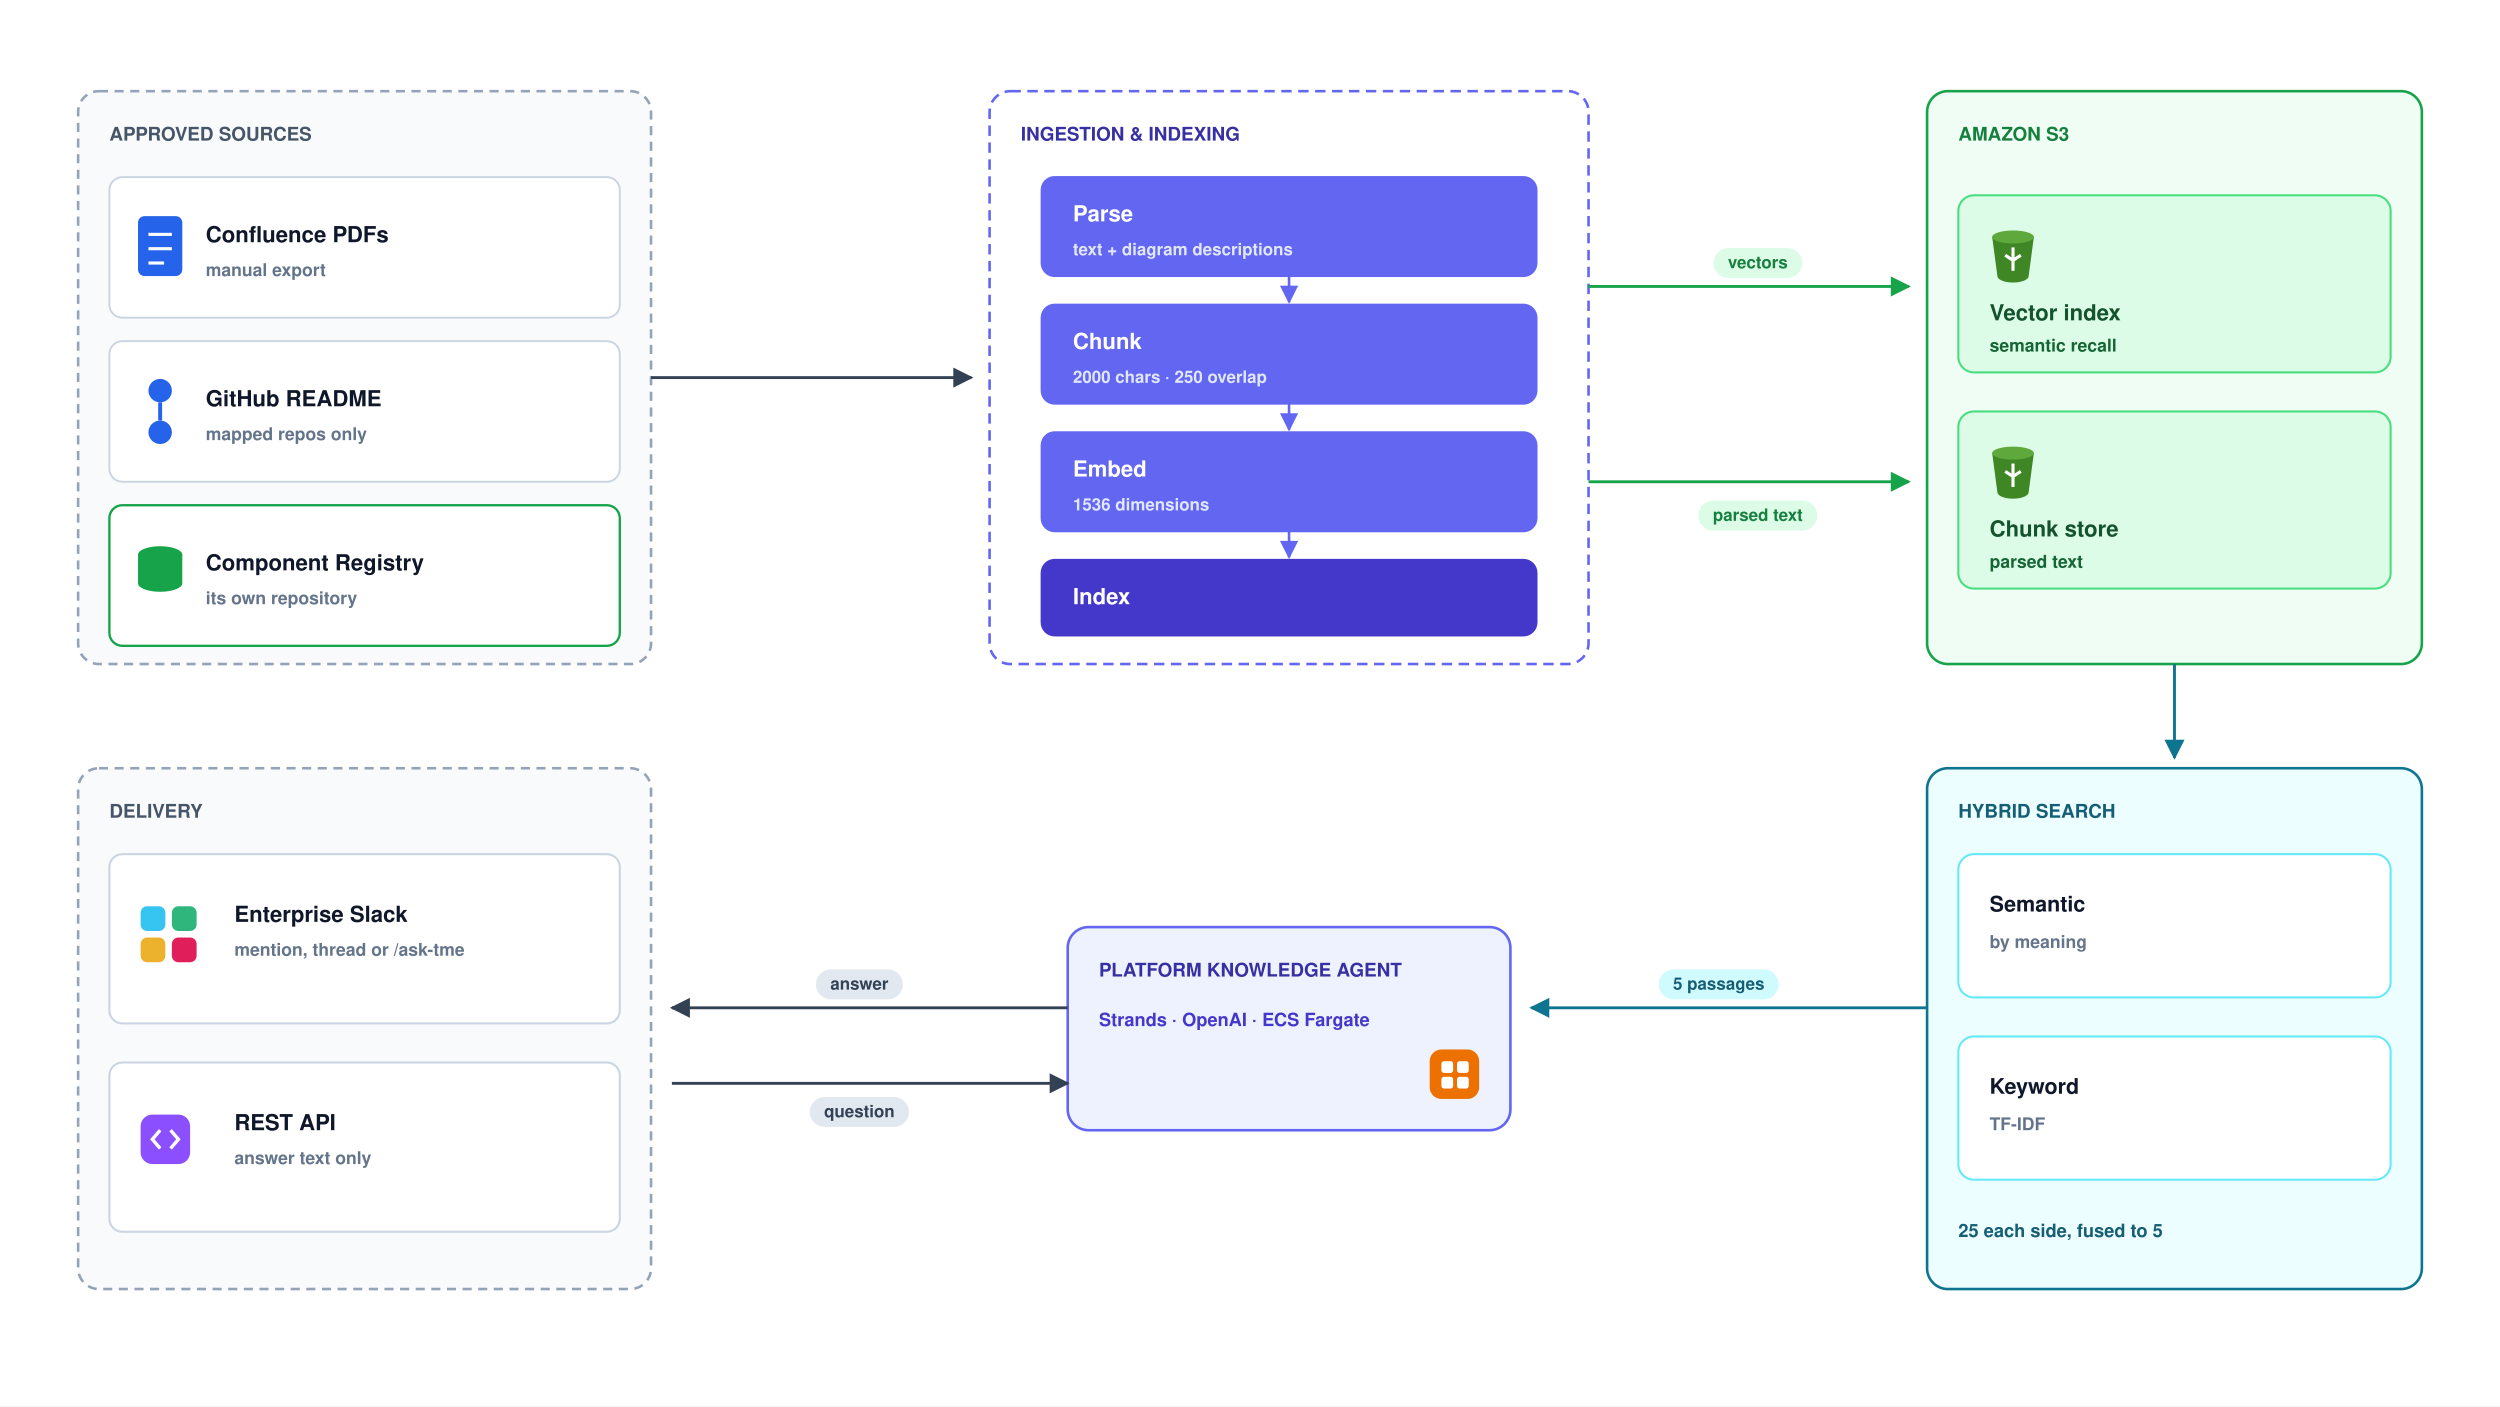
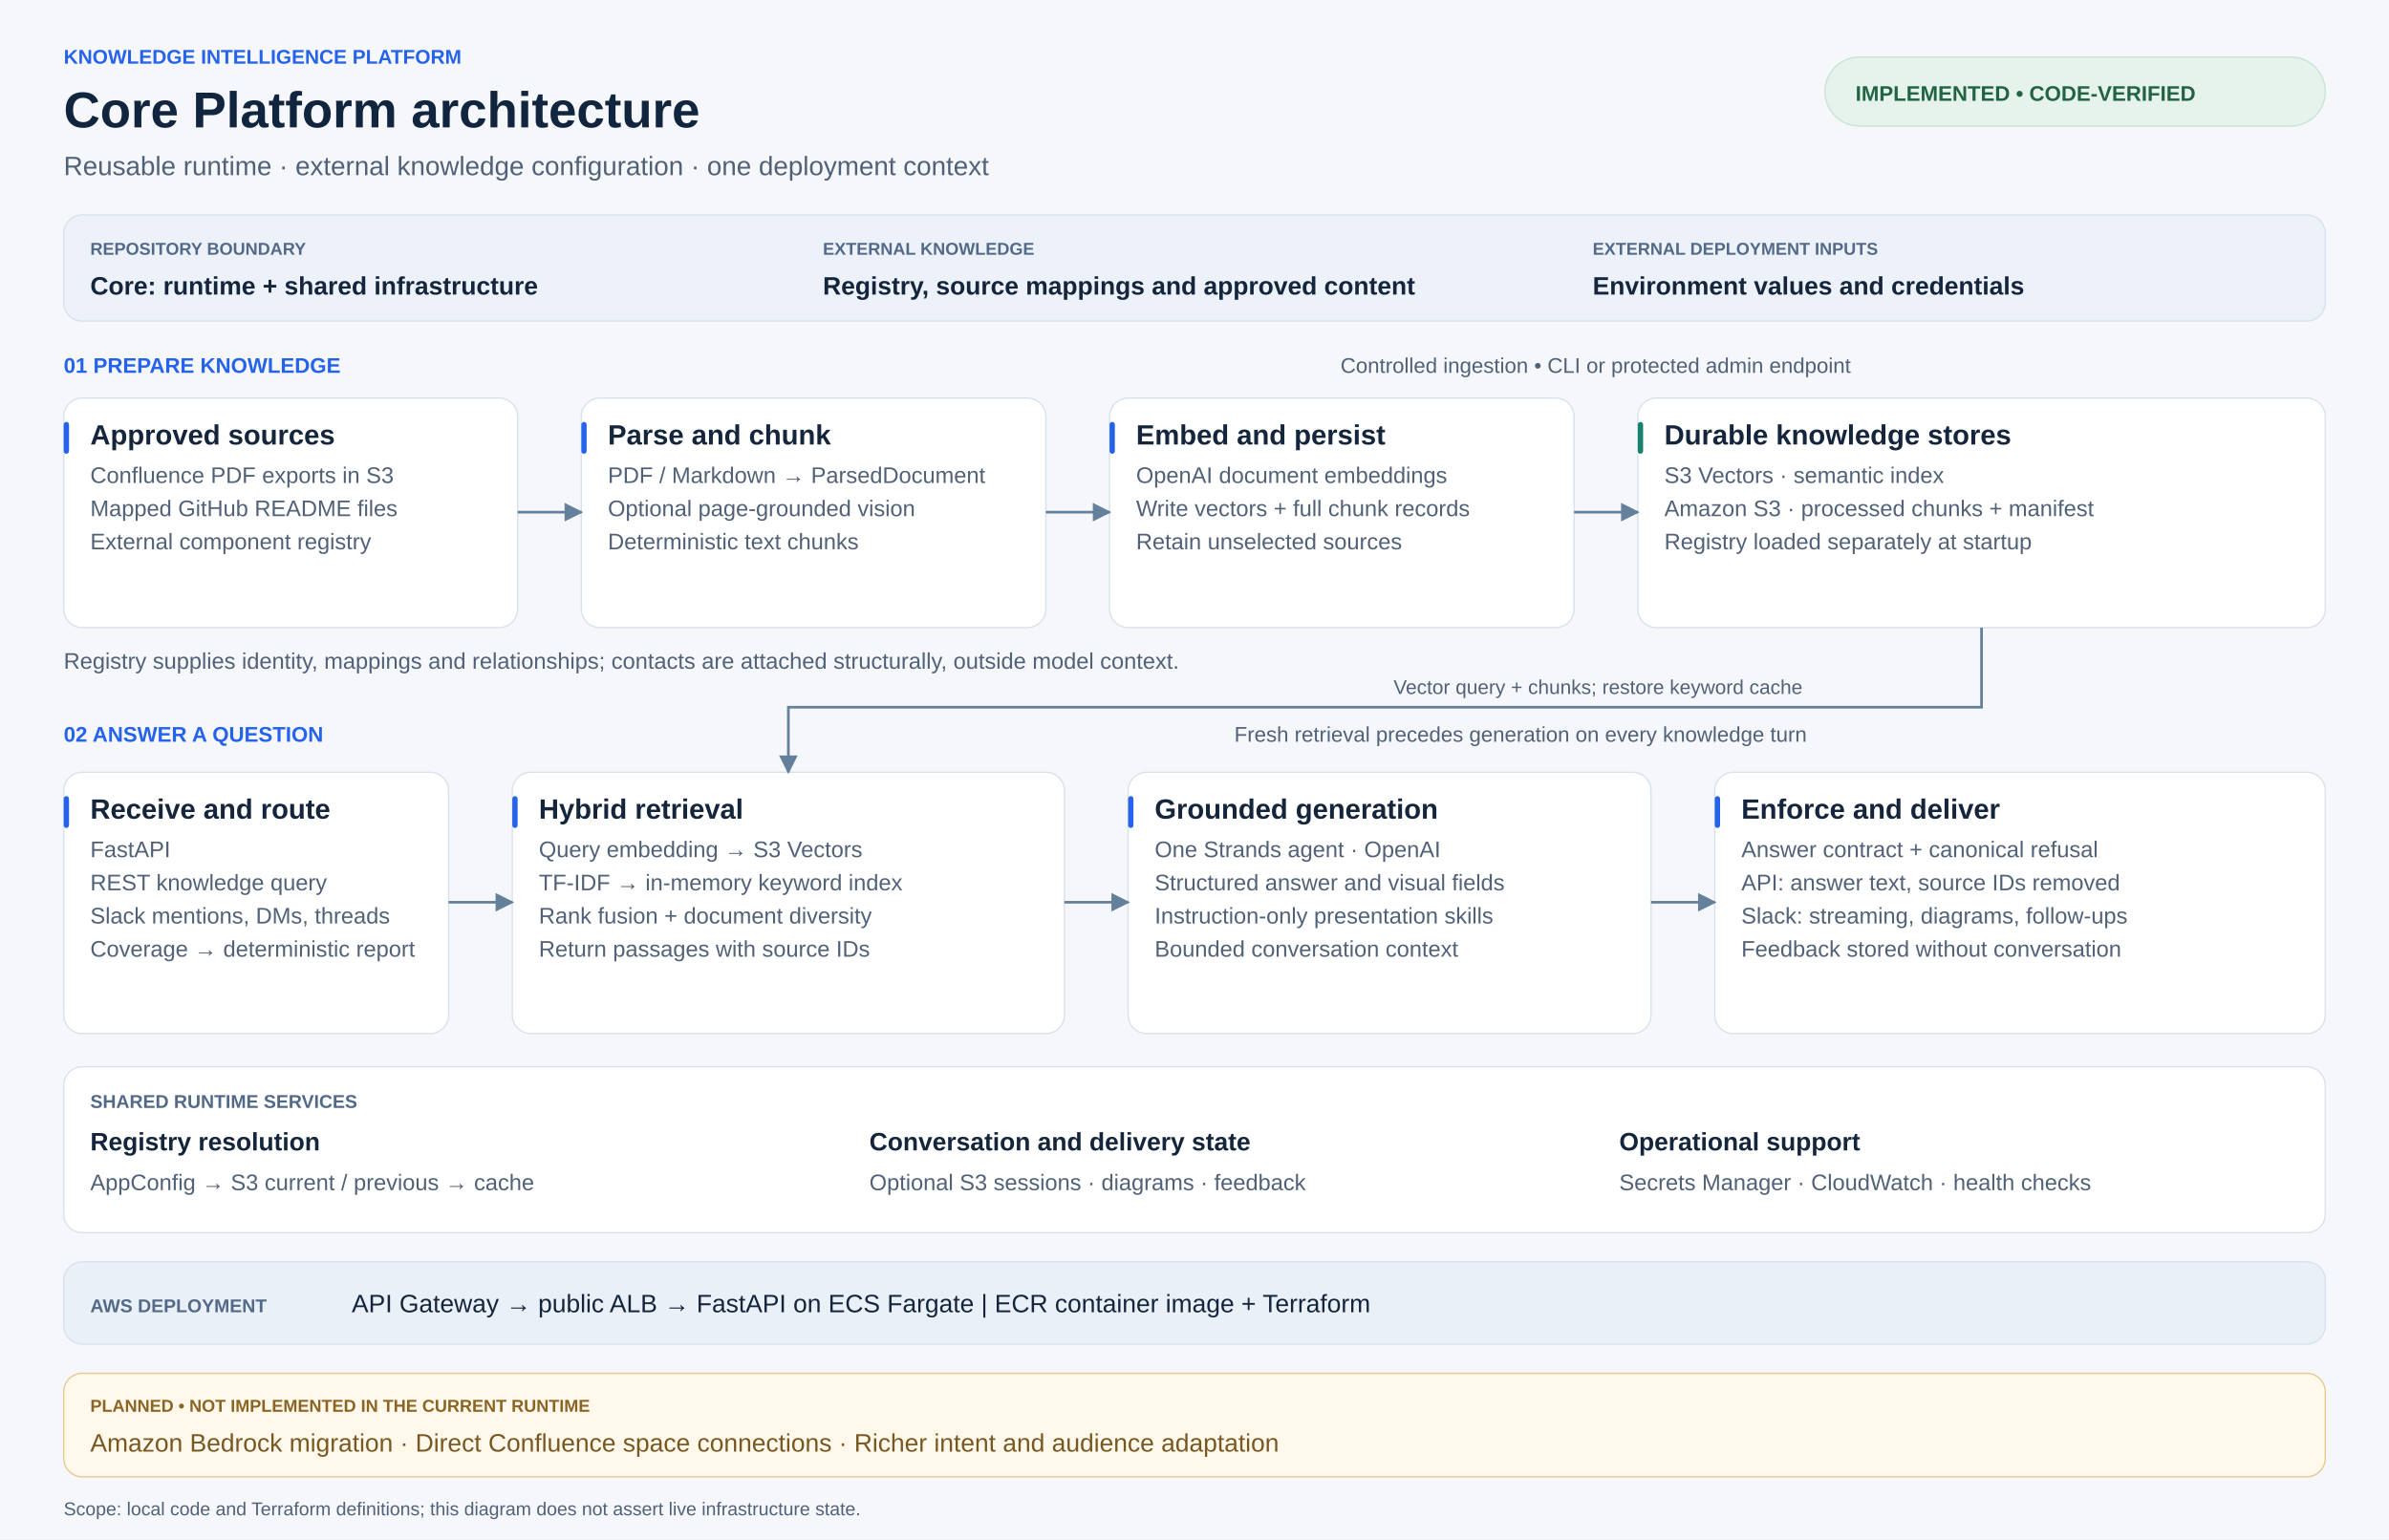
- <svg xmlns="http://www.w3.org/2000/svg" viewBox="0 0 1920 1080" width="1920" height="1080" role="img" aria-label="Knowledge Intelligence Platform architecture. Confluence PDF exports, GitHub README files and the component registry are parsed, chunked, embedded and indexed. Vectors go to an S3 Vectors index and the parsed text to a separate S3 chunk store. A question from Slack or the REST API runs hybrid retrieval, semantic and keyword, taking twenty-five candidates from each side and fusing them to five passages. The Platform Knowledge Agent answers only from those passages, and refuses when they do not cover the question.">
+ <svg xmlns="http://www.w3.org/2000/svg" width="1800" height="1160" viewBox="0 0 1800 1160" role="img" aria-labelledby="title description">
  <defs>
-     <marker id="s" viewBox="0 0 10 10" refX="9" refY="5" markerWidth="7" markerHeight="7" orient="auto-start-reverse">
-       <path d="M0 0 L10 5 L0 10 z" fill="#334155" />
+     <marker id="arrow" viewBox="0 0 10 10" refX="9" refY="5" markerWidth="7" markerHeight="7" orient="auto-start-reverse">
+       <path d="M0 0L10 5L0 10z" fill="#65809b" />
    </marker>
-     <marker id="i" viewBox="0 0 10 10" refX="9" refY="5" markerWidth="7" markerHeight="7" orient="auto-start-reverse">
-       <path d="M0 0 L10 5 L0 10 z" fill="#6366F1" />
-     </marker>
-     <marker id="g" viewBox="0 0 10 10" refX="9" refY="5" markerWidth="7" markerHeight="7" orient="auto-start-reverse">
-       <path d="M0 0 L10 5 L0 10 z" fill="#16A34A" />
-     </marker>
-     <marker id="a" viewBox="0 0 10 10" refX="9" refY="5" markerWidth="7" markerHeight="7" orient="auto-start-reverse">
-       <path d="M0 0 L10 5 L0 10 z" fill="#D97706" />
-     </marker>
-     <marker id="c" viewBox="0 0 10 10" refX="9" refY="5" markerWidth="7" markerHeight="7" orient="auto-start-reverse">
-       <path d="M0 0 L10 5 L0 10 z" fill="#0E7490" />
-     </marker>
-     <g id="s3">
-       <path d="M2 6 h32 l-4 30 a12 5 0 0 1 -24 0 z" fill="#3F8624" />
-       <ellipse cx="18" cy="6" rx="16" ry="5" fill="#5FA83C" />
-       <path d="M18 14 v18 M12 20 l6 4 6 -4" stroke="#ffffff" stroke-width="2.4" fill="none" />
-     </g>
-     <g id="ecs">
-       <rect width="38" height="38" rx="9" fill="#ED7100" />
-       <rect x="9" y="9" width="9" height="9" rx="2" fill="#ffffff" />
-       <rect x="21" y="9" width="9" height="9" rx="2" fill="#ffffff" />
-       <rect x="9" y="21" width="9" height="9" rx="2" fill="#ffffff" />
-       <rect x="21" y="21" width="9" height="9" rx="2" fill="#ffffff" />
-     </g>
-     <g id="apigw">
-       <rect width="38" height="38" rx="9" fill="#8C4FFF" />
-       <path d="M15 12 l-6 7 6 7 M23 12 l6 7 -6 7" stroke="#ffffff" stroke-width="2.6" fill="none" />
-     </g>
  </defs>
-   <rect x="0" y="0" width="1920" height="1080" fill="#ffffff" />
-   <rect x="60" y="70" width="440" height="440" rx="16" fill="#F8FAFC" stroke="#94A3B8" stroke-width="2" stroke-dasharray="7 5" />
-   <text x="84" y="108" font-family="Segoe UI, Helvetica, Arial, sans-serif" font-size="14.5" font-weight="700" fill="#475569">APPROVED SOURCES</text>
-   <rect x="84" y="136" width="392" height="108" rx="10" fill="#ffffff" stroke="#CBD5E1" stroke-width="1.5" />
-   <rect x="106" y="166" width="34" height="46" rx="5" fill="#2563EB" />
-   <path d="M114 180 h18 M114 191 h18 M114 202 h12" stroke="#ffffff" stroke-width="2.4" />
-   <text x="158" y="186" font-family="Segoe UI, Helvetica, Arial, sans-serif" font-size="17" font-weight="700" fill="#0F172A">Confluence PDFs</text>
-   <text x="158" y="212" font-family="Segoe UI, Helvetica, Arial, sans-serif" font-size="13.5" font-weight="600" fill="#64748B">manual export</text>
-   <rect x="84" y="262" width="392" height="108" rx="10" fill="#ffffff" stroke="#CBD5E1" stroke-width="1.5" />
-   <circle cx="123" cy="300" r="9" fill="#2563EB" />
-   <circle cx="123" cy="332" r="9" fill="#2563EB" />
-   <path d="M123 309 v14" stroke="#2563EB" stroke-width="3" />
-   <text x="158" y="312" font-family="Segoe UI, Helvetica, Arial, sans-serif" font-size="17" font-weight="700" fill="#0F172A">GitHub README</text>
-   <text x="158" y="338" font-family="Segoe UI, Helvetica, Arial, sans-serif" font-size="13.5" font-weight="600" fill="#64748B">mapped repos only</text>
-   <rect x="84" y="388" width="392" height="108" rx="10" fill="#ffffff" stroke="#16A34A" stroke-width="1.8" />
-   <ellipse cx="123" cy="426" rx="17" ry="6.5" fill="#16A34A" />
-   <path d="M106 426 v22 a17 6.5 0 0 0 34 0 v-22" fill="#16A34A" />
-   <text x="158" y="438" font-family="Segoe UI, Helvetica, Arial, sans-serif" font-size="17" font-weight="700" fill="#0F172A">Component Registry</text>
-   <text x="158" y="464" font-family="Segoe UI, Helvetica, Arial, sans-serif" font-size="13.5" font-weight="600" fill="#64748B">its own repository</text>
-   <path d="M500 290.0 H 746" fill="none" stroke="#334155" stroke-width="2.2" marker-end="url(#s)" />
-   <rect x="760" y="70" width="460" height="440" rx="16" fill="#ffffff" stroke="#6366F1" stroke-width="2" stroke-dasharray="8 5" />
-   <text x="784" y="108" font-family="Segoe UI, Helvetica, Arial, sans-serif" font-size="14.5" font-weight="700" fill="#3730A3">INGESTION &amp; INDEXING</text>
-   <rect x="800.0" y="136" width="380" height="76" rx="10" fill="#6366F1" stroke="#6366F1" stroke-width="1.6" />
-   <text x="824.0" y="170" font-family="Segoe UI, Helvetica, Arial, sans-serif" font-size="17" font-weight="700" fill="#ffffff">Parse</text>
-   <text x="824.0" y="196" font-family="Segoe UI, Helvetica, Arial, sans-serif" font-size="13" font-weight="600" fill="#E0E7FF">text + diagram descriptions</text>
-   <path d="M990.0 212 V 232" fill="none" stroke="#6366F1" stroke-width="2" marker-end="url(#i)" />
-   <rect x="800.0" y="234" width="380" height="76" rx="10" fill="#6366F1" stroke="#6366F1" stroke-width="1.6" />
-   <text x="824.0" y="268" font-family="Segoe UI, Helvetica, Arial, sans-serif" font-size="17" font-weight="700" fill="#ffffff">Chunk</text>
-   <text x="824.0" y="294" font-family="Segoe UI, Helvetica, Arial, sans-serif" font-size="13" font-weight="600" fill="#E0E7FF">2000 chars · 250 overlap</text>
-   <path d="M990.0 310 V 330" fill="none" stroke="#6366F1" stroke-width="2" marker-end="url(#i)" />
-   <rect x="800.0" y="332" width="380" height="76" rx="10" fill="#6366F1" stroke="#6366F1" stroke-width="1.6" />
-   <text x="824.0" y="366" font-family="Segoe UI, Helvetica, Arial, sans-serif" font-size="17" font-weight="700" fill="#ffffff">Embed</text>
-   <text x="824.0" y="392" font-family="Segoe UI, Helvetica, Arial, sans-serif" font-size="13" font-weight="600" fill="#E0E7FF">1536 dimensions</text>
-   <path d="M990.0 408 V 428" fill="none" stroke="#6366F1" stroke-width="2" marker-end="url(#i)" />
-   <rect x="800.0" y="430" width="380" height="58" rx="10" fill="#4338CA" stroke="#4338CA" stroke-width="1.6" />
-   <text x="824.0" y="464" font-family="Segoe UI, Helvetica, Arial, sans-serif" font-size="17" font-weight="700" fill="#ffffff">Index</text>
-   <rect x="1480" y="70" width="380" height="440" rx="16" fill="#F0FDF4" stroke="#16A34A" stroke-width="2" />
-   <text x="1504" y="108" font-family="Segoe UI, Helvetica, Arial, sans-serif" font-size="14.5" font-weight="700" fill="#15803D">AMAZON S3</text>
-   <rect x="1504" y="150" width="332" height="136" rx="12" fill="#DCFCE7" stroke="#4ADE80" stroke-width="1.6" />
-   <use href="#s3" x="1528" y="176" />
-   <text x="1528" y="246" font-family="Segoe UI, Helvetica, Arial, sans-serif" font-size="17" font-weight="700" fill="#14532D">Vector index</text>
-   <text x="1528" y="270" font-family="Segoe UI, Helvetica, Arial, sans-serif" font-size="13.5" font-weight="600" fill="#166534">semantic recall</text>
-   <rect x="1504" y="316" width="332" height="136" rx="12" fill="#DCFCE7" stroke="#4ADE80" stroke-width="1.6" />
-   <use href="#s3" x="1528" y="342" />
-   <text x="1528" y="412" font-family="Segoe UI, Helvetica, Arial, sans-serif" font-size="17" font-weight="700" fill="#14532D">Chunk store</text>
-   <text x="1528" y="436" font-family="Segoe UI, Helvetica, Arial, sans-serif" font-size="13.5" font-weight="600" fill="#166534">parsed text</text>
-   <path d="M1220 220 H 1466" fill="none" stroke="#16A34A" stroke-width="2.2" marker-end="url(#g)" />
-   <rect x="1315.9" y="190.5" width="68.3" height="23.0" rx="11.5" fill="#DCFCE7" />
-   <text x="1350.0" y="206" font-family="Segoe UI, Helvetica, Arial, sans-serif" font-size="13" font-weight="700" fill="#15803D" text-anchor="middle">vectors</text>
-   <path d="M1220 370 H 1466" fill="none" stroke="#16A34A" stroke-width="2.2" marker-end="url(#g)" />
-   <rect x="1304.3" y="384.5" width="91.4" height="23.0" rx="11.5" fill="#DCFCE7" />
-   <text x="1350.0" y="400" font-family="Segoe UI, Helvetica, Arial, sans-serif" font-size="13" font-weight="700" fill="#15803D" text-anchor="middle">parsed text</text>
-   <rect x="1480" y="590" width="380" height="400" rx="16" fill="#ECFEFF" stroke="#0E7490" stroke-width="2" />
-   <text x="1504" y="628" font-family="Segoe UI, Helvetica, Arial, sans-serif" font-size="14.5" font-weight="700" fill="#155E75">HYBRID SEARCH</text>
-   <rect x="1504" y="656" width="332" height="110" rx="12" fill="#ffffff" stroke="#67E8F9" stroke-width="1.6" />
-   <text x="1528" y="700" font-family="Segoe UI, Helvetica, Arial, sans-serif" font-size="16.5" font-weight="700" fill="#0F172A">Semantic</text>
-   <text x="1528" y="728" font-family="Segoe UI, Helvetica, Arial, sans-serif" font-size="13.5" font-weight="600" fill="#64748B">by meaning</text>
-   <rect x="1504" y="796" width="332" height="110" rx="12" fill="#ffffff" stroke="#67E8F9" stroke-width="1.6" />
-   <text x="1528" y="840" font-family="Segoe UI, Helvetica, Arial, sans-serif" font-size="16.5" font-weight="700" fill="#0F172A">Keyword</text>
-   <text x="1528" y="868" font-family="Segoe UI, Helvetica, Arial, sans-serif" font-size="13.5" font-weight="600" fill="#64748B">TF-IDF</text>
-   <text x="1504" y="950" font-family="Segoe UI, Helvetica, Arial, sans-serif" font-size="14" font-weight="700" fill="#155E75">25 each side, fused to 5</text>
-   <path d="M1670.0 510 V 582" fill="none" stroke="#0E7490" stroke-width="2.2" marker-end="url(#c)" />
-   <rect x="820.0" y="712" width="340" height="156" rx="16" fill="#EEF2FF" stroke="#6366F1" stroke-width="2" />
-   <text x="844.0" y="750" font-family="Segoe UI, Helvetica, Arial, sans-serif" font-size="14.5" font-weight="700" fill="#3730A3">PLATFORM KNOWLEDGE AGENT</text>
-   <use href="#ecs" x="1098.0" y="806" />
-   <text x="844.0" y="788" font-family="Segoe UI, Helvetica, Arial, sans-serif" font-size="14" font-weight="600" fill="#4338CA">Strands · OpenAI · ECS Fargate</text>
-   <path d="M1480 774 H 1176.0" fill="none" stroke="#0E7490" stroke-width="2.2" marker-end="url(#c)" />
-   <rect x="1273.9" y="744.5" width="92.1" height="23.0" rx="11.5" fill="#CFFAFE" />
-   <text x="1320.0" y="760" font-family="Segoe UI, Helvetica, Arial, sans-serif" font-size="13" font-weight="700" fill="#155E75" text-anchor="middle">5 passages</text>
-   <rect x="60" y="590" width="440" height="400" rx="16" fill="#F8FAFC" stroke="#94A3B8" stroke-width="2" stroke-dasharray="7 5" />
-   <text x="84" y="628" font-family="Segoe UI, Helvetica, Arial, sans-serif" font-size="14.5" font-weight="700" fill="#475569">DELIVERY</text>
-   <rect x="84" y="656" width="392" height="130" rx="10" fill="#ffffff" stroke="#CBD5E1" stroke-width="1.6" />
-   <rect x="108" y="696" width="19" height="19" rx="5" fill="#36C5F0" />
-   <rect x="132" y="696" width="19" height="19" rx="5" fill="#2EB67D" />
-   <rect x="108" y="720" width="19" height="19" rx="5" fill="#ECB22E" />
-   <rect x="132" y="720" width="19" height="19" rx="5" fill="#E01E5A" />
-   <text x="180" y="708" font-family="Segoe UI, Helvetica, Arial, sans-serif" font-size="17" font-weight="700" fill="#0F172A">Enterprise Slack</text>
-   <text x="180" y="734" font-family="Segoe UI, Helvetica, Arial, sans-serif" font-size="13.5" font-weight="600" fill="#64748B">mention, thread or /ask-tme</text>
-   <rect x="84" y="816" width="392" height="130" rx="10" fill="#ffffff" stroke="#CBD5E1" stroke-width="1.6" />
-   <use href="#apigw" x="108" y="856" />
-   <text x="180" y="868" font-family="Segoe UI, Helvetica, Arial, sans-serif" font-size="17" font-weight="700" fill="#0F172A">REST API</text>
-   <text x="180" y="894" font-family="Segoe UI, Helvetica, Arial, sans-serif" font-size="13.5" font-weight="600" fill="#64748B">answer text only</text>
-   <path d="M820.0 774 H 516" fill="none" stroke="#334155" stroke-width="2.2" marker-end="url(#s)" />
-   <rect x="626.6" y="744.5" width="66.8" height="23.0" rx="11.5" fill="#E2E8F0" />
-   <text x="660.0" y="760" font-family="Segoe UI, Helvetica, Arial, sans-serif" font-size="13" font-weight="700" fill="#334155" text-anchor="middle">answer</text>
-   <path d="M516 832 H 820.0" fill="none" stroke="#334155" stroke-width="2.2" marker-end="url(#s)" />
-   <rect x="621.9" y="842.5" width="76.2" height="23.0" rx="11.5" fill="#E2E8F0" />
-   <text x="660.0" y="858" font-family="Segoe UI, Helvetica, Arial, sans-serif" font-size="13" font-weight="700" fill="#334155" text-anchor="middle">question</text>
+   <g font-family="Arial, Helvetica, sans-serif">
+     <rect width="1800" height="1160" fill="#f5f7fb" />
+     <text x="48" y="48" font-size="15" fill="#2563eb" font-weight="700">KNOWLEDGE INTELLIGENCE PLATFORM</text>
+     <text x="48" y="96" font-size="38" fill="#12253f" font-weight="700">Core Platform architecture</text>
+     <text x="48" y="132" font-size="20" fill="#516178" font-weight="400">Reusable runtime · external knowledge configuration · one deployment context</text>
+     <rect x="1375" y="43" width="377" height="52" rx="26" fill="#e5f3ec" stroke="#c7e4d3" />
+     <text x="1398" y="76" font-size="16" fill="#216342" font-weight="700">IMPLEMENTED • CODE-VERIFIED</text>
+     <rect x="48" y="162" width="1704" height="80" rx="14" fill="#edf2fa" stroke="#d8e1ed" />
+     <text x="68" y="192" font-size="13" fill="#526987" font-weight="700">REPOSITORY BOUNDARY</text>
+     <text x="68" y="222" font-size="19" fill="#14253c" font-weight="600">Core: runtime + shared infrastructure</text>
+     <text x="620" y="192" font-size="13" fill="#526987" font-weight="700">EXTERNAL KNOWLEDGE</text>
+     <text x="620" y="222" font-size="19" fill="#14253c" font-weight="600">Registry, source mappings and approved content</text>
+     <text x="1200" y="192" font-size="13" fill="#526987" font-weight="700">EXTERNAL DEPLOYMENT INPUTS</text>
+     <text x="1200" y="222" font-size="19" fill="#14253c" font-weight="600">Environment values and credentials</text>
+     <text x="48" y="281" font-size="16" fill="#2563eb" font-weight="700">01  PREPARE KNOWLEDGE</text>
+     <text x="1010" y="281" font-size="16" fill="#516178" font-weight="400">Controlled ingestion • CLI or protected admin endpoint</text>
+     <rect x="48" y="300" width="342" height="173" rx="14" fill="#fff" stroke="#d8e1ed" />
+     <rect x="48" y="318" width="4" height="24" rx="2" fill="#2563eb" />
+     <text x="68" y="335" font-size="21" fill="#14253c" font-weight="650">Approved sources</text>
+     <text x="68" y="364" font-size="17" fill="#516178" font-weight="400">Confluence PDF exports in S3</text>
+     <text x="68" y="389" font-size="17" fill="#516178" font-weight="400">Mapped GitHub README files</text>
+     <text x="68" y="414" font-size="17" fill="#516178" font-weight="400">External component registry</text>
+     <rect x="438" y="300" width="350" height="173" rx="14" fill="#fff" stroke="#d8e1ed" />
+     <rect x="438" y="318" width="4" height="24" rx="2" fill="#2563eb" />
+     <text x="458" y="335" font-size="21" fill="#14253c" font-weight="650">Parse and chunk</text>
+     <text x="458" y="364" font-size="17" fill="#516178" font-weight="400">PDF / Markdown → ParsedDocument</text>
+     <text x="458" y="389" font-size="17" fill="#516178" font-weight="400">Optional page-grounded vision</text>
+     <text x="458" y="414" font-size="17" fill="#516178" font-weight="400">Deterministic text chunks</text>
+     <rect x="836" y="300" width="350" height="173" rx="14" fill="#fff" stroke="#d8e1ed" />
+     <rect x="836" y="318" width="4" height="24" rx="2" fill="#2563eb" />
+     <text x="856" y="335" font-size="21" fill="#14253c" font-weight="650">Embed and persist</text>
+     <text x="856" y="364" font-size="17" fill="#516178" font-weight="400">OpenAI document embeddings</text>
+     <text x="856" y="389" font-size="17" fill="#516178" font-weight="400">Write vectors + full chunk records</text>
+     <text x="856" y="414" font-size="17" fill="#516178" font-weight="400">Retain unselected sources</text>
+     <rect x="1234" y="300" width="518" height="173" rx="14" fill="#fff" stroke="#d8e1ed" />
+     <rect x="1234" y="318" width="4" height="24" rx="2" fill="#16816d" />
+     <text x="1254" y="335" font-size="21" fill="#14253c" font-weight="650">Durable knowledge stores</text>
+     <text x="1254" y="364" font-size="17" fill="#516178" font-weight="400">S3 Vectors  ·  semantic index</text>
+     <text x="1254" y="389" font-size="17" fill="#516178" font-weight="400">Amazon S3  ·  processed chunks + manifest</text>
+     <text x="1254" y="414" font-size="17" fill="#516178" font-weight="400">Registry loaded separately at startup</text>
+     <path d="M390 386H438" fill="none" stroke="#65809b" stroke-width="2" marker-end="url(#arrow)" />
+     <path d="M788 386H836" fill="none" stroke="#65809b" stroke-width="2" marker-end="url(#arrow)" />
+     <path d="M1186 386H1234" fill="none" stroke="#65809b" stroke-width="2" marker-end="url(#arrow)" />
+     <text x="48" y="504" font-size="17" fill="#516178" font-weight="400">Registry supplies identity, mappings and relationships; contacts are attached structurally, outside model context.</text>
+     <text x="48" y="559" font-size="16" fill="#2563eb" font-weight="700">02  ANSWER A QUESTION</text>
+     <text x="930" y="559" font-size="16" fill="#516178" font-weight="400">Fresh retrieval precedes generation on every knowledge turn</text>
+     <rect x="48" y="582" width="290" height="197" rx="14" fill="#fff" stroke="#d8e1ed" />
+     <rect x="48" y="600" width="4" height="24" rx="2" fill="#2563eb" />
+     <text x="68" y="617" font-size="21" fill="#14253c" font-weight="650">Receive and route</text>
+     <text x="68" y="646" font-size="17" fill="#516178" font-weight="400">FastAPI</text>
+     <text x="68" y="671" font-size="17" fill="#516178" font-weight="400">REST knowledge query</text>
+     <text x="68" y="696" font-size="17" fill="#516178" font-weight="400">Slack mentions, DMs, threads</text>
+     <text x="68" y="721" font-size="17" fill="#516178" font-weight="400">Coverage → deterministic report</text>
+     <rect x="386" y="582" width="416" height="197" rx="14" fill="#fff" stroke="#d8e1ed" />
+     <rect x="386" y="600" width="4" height="24" rx="2" fill="#2563eb" />
+     <text x="406" y="617" font-size="21" fill="#14253c" font-weight="650">Hybrid retrieval</text>
+     <text x="406" y="646" font-size="17" fill="#516178" font-weight="400">Query embedding → S3 Vectors</text>
+     <text x="406" y="671" font-size="17" fill="#516178" font-weight="400">TF-IDF → in-memory keyword index</text>
+     <text x="406" y="696" font-size="17" fill="#516178" font-weight="400">Rank fusion + document diversity</text>
+     <text x="406" y="721" font-size="17" fill="#516178" font-weight="400">Return passages with source IDs</text>
+     <rect x="850" y="582" width="394" height="197" rx="14" fill="#fff" stroke="#d8e1ed" />
+     <rect x="850" y="600" width="4" height="24" rx="2" fill="#2563eb" />
+     <text x="870" y="617" font-size="21" fill="#14253c" font-weight="650">Grounded generation</text>
+     <text x="870" y="646" font-size="17" fill="#516178" font-weight="400">One Strands agent · OpenAI</text>
+     <text x="870" y="671" font-size="17" fill="#516178" font-weight="400">Structured answer and visual fields</text>
+     <text x="870" y="696" font-size="17" fill="#516178" font-weight="400">Instruction-only presentation skills</text>
+     <text x="870" y="721" font-size="17" fill="#516178" font-weight="400">Bounded conversation context</text>
+     <rect x="1292" y="582" width="460" height="197" rx="14" fill="#fff" stroke="#d8e1ed" />
+     <rect x="1292" y="600" width="4" height="24" rx="2" fill="#2563eb" />
+     <text x="1312" y="617" font-size="21" fill="#14253c" font-weight="650">Enforce and deliver</text>
+     <text x="1312" y="646" font-size="17" fill="#516178" font-weight="400">Answer contract + canonical refusal</text>
+     <text x="1312" y="671" font-size="17" fill="#516178" font-weight="400">API: answer text, source IDs removed</text>
+     <text x="1312" y="696" font-size="17" fill="#516178" font-weight="400">Slack: streaming, diagrams, follow-ups</text>
+     <text x="1312" y="721" font-size="17" fill="#516178" font-weight="400">Feedback stored without conversation</text>
+     <path d="M338 680H386" fill="none" stroke="#65809b" stroke-width="2" marker-end="url(#arrow)" />
+     <path d="M802 680H850" fill="none" stroke="#65809b" stroke-width="2" marker-end="url(#arrow)" />
+     <path d="M1244 680H1292" fill="none" stroke="#65809b" stroke-width="2" marker-end="url(#arrow)" />
+     <path d="M1493 473V533H594V582" fill="none" stroke="#65809b" stroke-width="2" marker-end="url(#arrow)" />
+     <text x="1050" y="523" font-size="15" fill="#516178" font-weight="400">Vector query + chunks; restore keyword cache</text>
+     <rect x="48" y="804" width="1704" height="125" rx="14" fill="#fff" stroke="#d8e1ed" />
+     <text x="68" y="835" font-size="14" fill="#526987" font-weight="700">SHARED RUNTIME SERVICES</text>
+     <text x="68" y="867" font-size="19" fill="#14253c" font-weight="600">Registry resolution</text>
+     <text x="68" y="897" font-size="17" fill="#516178" font-weight="400">AppConfig → S3 current / previous → cache</text>
+     <text x="655" y="867" font-size="19" fill="#14253c" font-weight="600">Conversation and delivery state</text>
+     <text x="655" y="897" font-size="17" fill="#516178" font-weight="400">Optional S3 sessions · diagrams · feedback</text>
+     <text x="1220" y="867" font-size="19" fill="#14253c" font-weight="600">Operational support</text>
+     <text x="1220" y="897" font-size="17" fill="#516178" font-weight="400">Secrets Manager · CloudWatch · health checks</text>
+     <rect x="48" y="951" width="1704" height="62" rx="14" fill="#eaf0f8" stroke="#d8e1ed" />
+     <text x="68" y="989" font-size="14" fill="#526987" font-weight="700">AWS DEPLOYMENT</text>
+     <text x="265" y="989" font-size="19" fill="#14253c" font-weight="500">API Gateway → public ALB → FastAPI on ECS Fargate     |     ECR container image + Terraform</text>
+     <rect x="48" y="1035" width="1704" height="78" rx="14" fill="#fff8eb" stroke="#e5c990" />
+     <text x="68" y="1064" font-size="13" fill="#8b6423" font-weight="700">PLANNED • NOT IMPLEMENTED IN THE CURRENT RUNTIME</text>
+     <text x="68" y="1094" font-size="19" fill="#785822" font-weight="500">Amazon Bedrock migration    ·    Direct Confluence space connections    ·    Richer intent and audience adaptation</text>
+     <text x="48" y="1142" font-size="14" fill="#516178" font-weight="400">Scope: local code and Terraform definitions; this diagram does not assert live infrastructure state.</text>
+   </g>
</svg>
